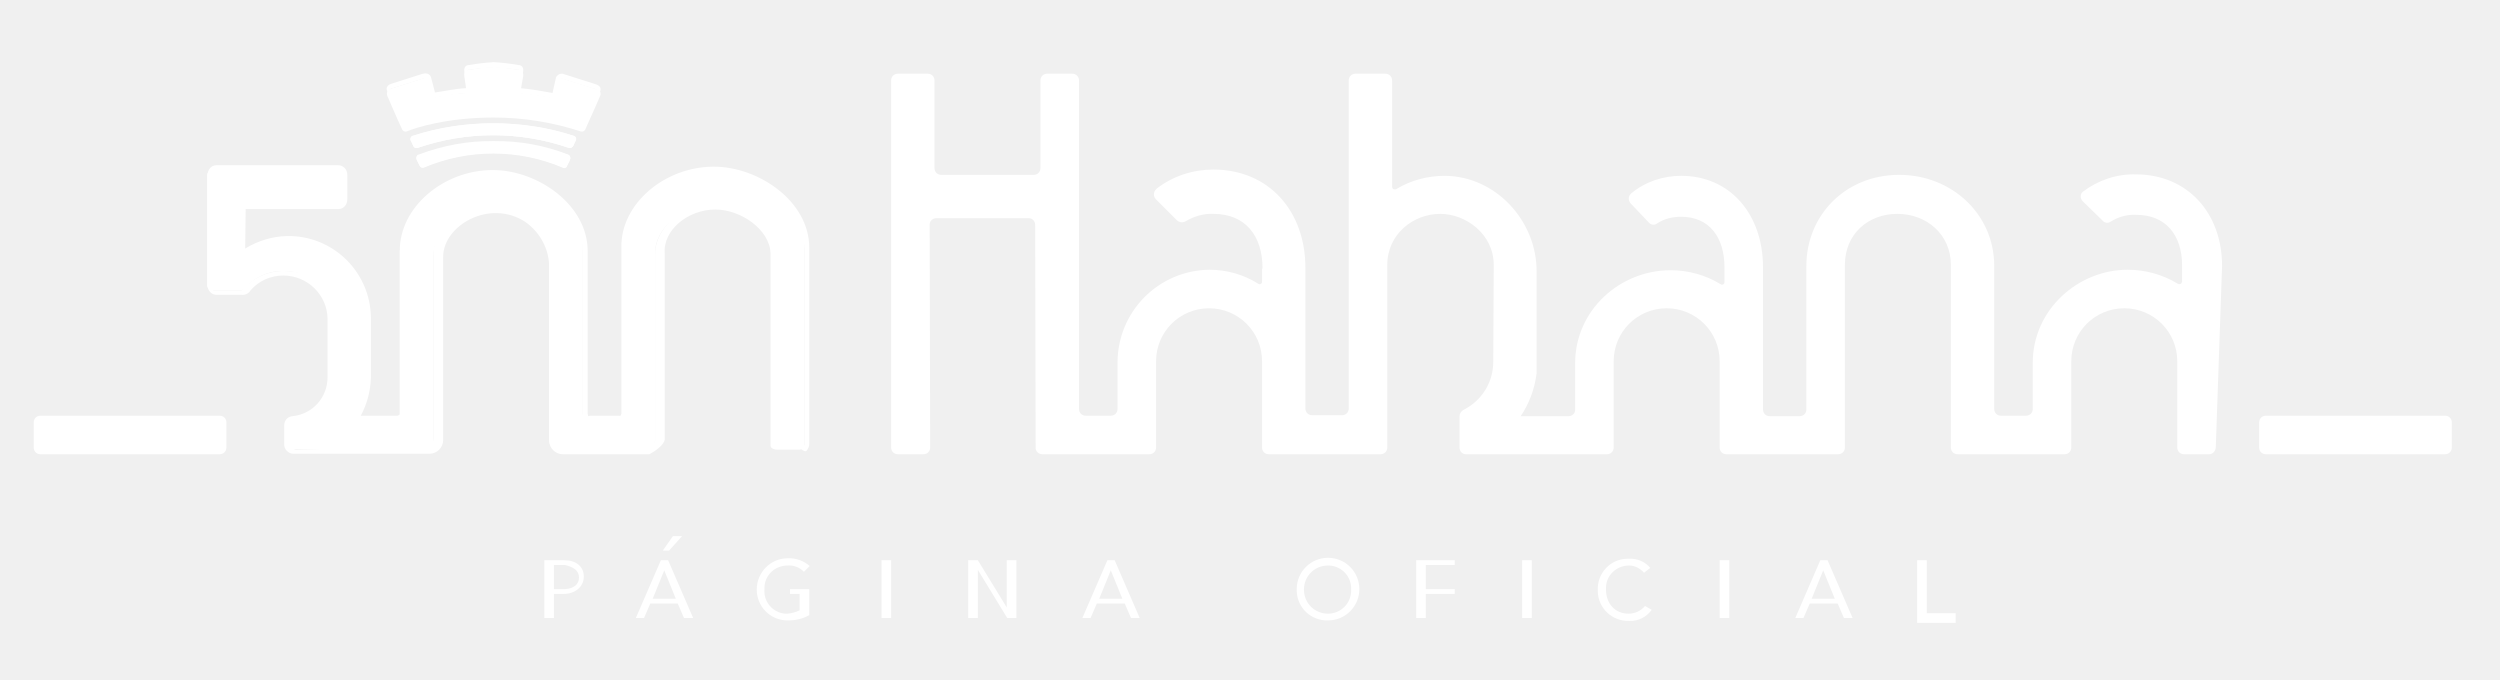
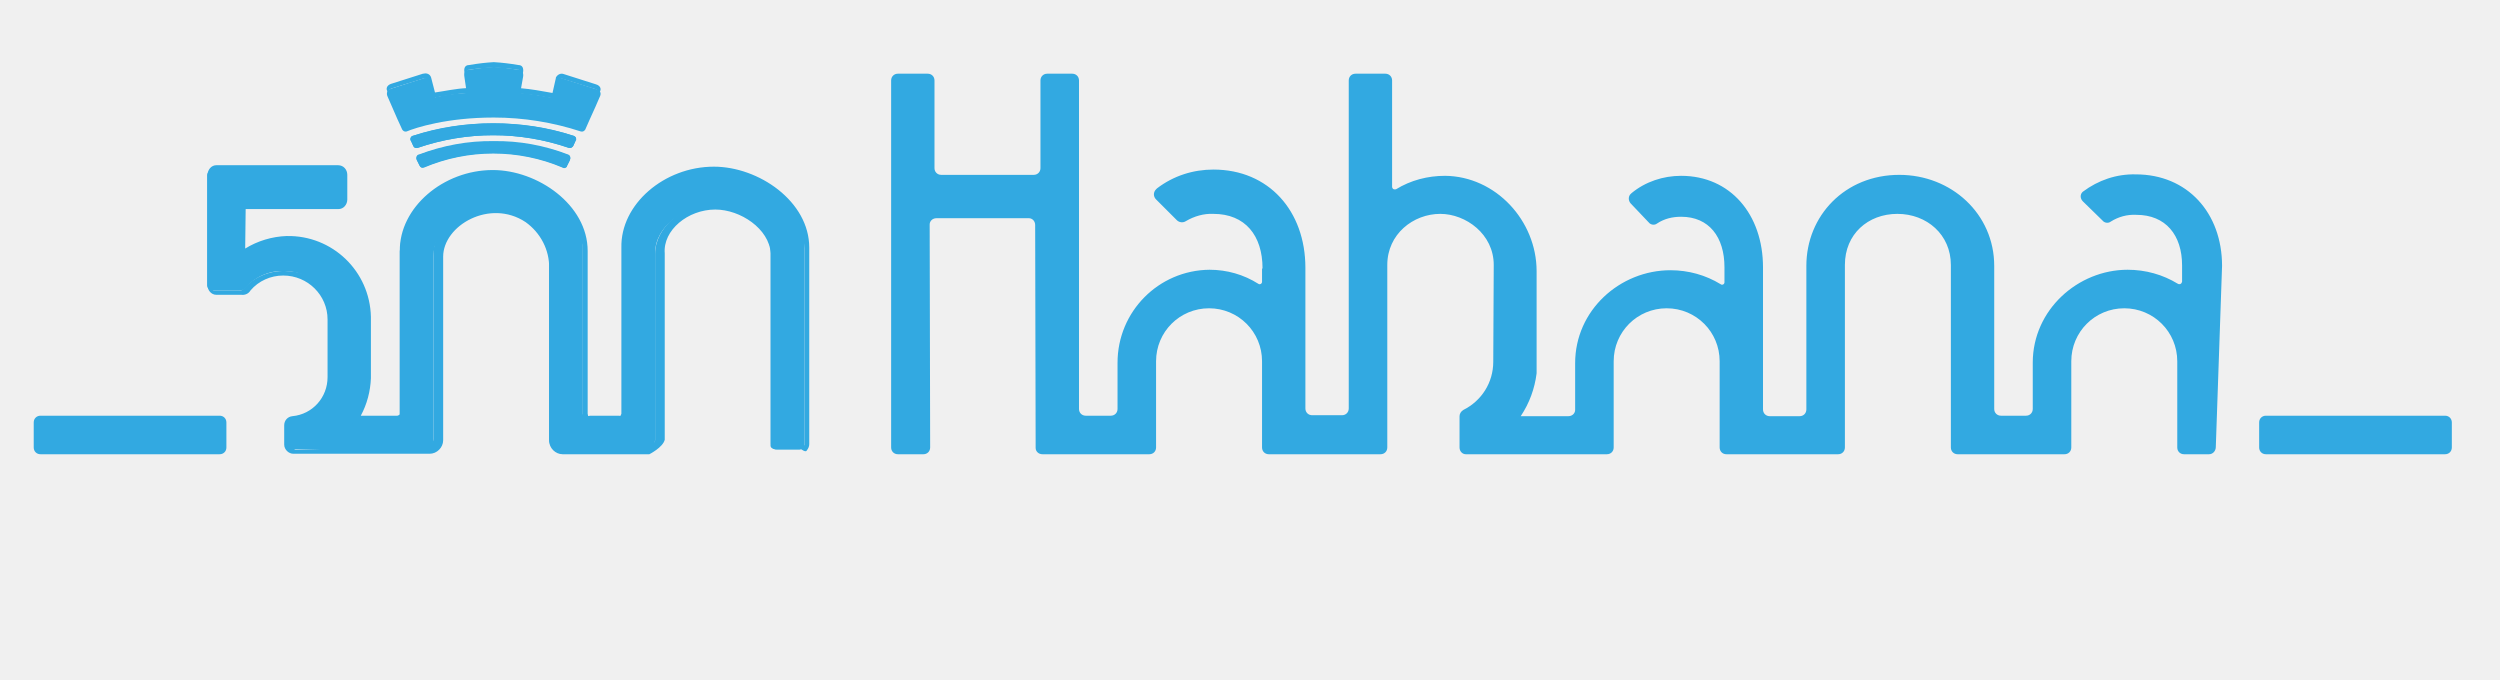
<svg xmlns="http://www.w3.org/2000/svg" version="1.1" id="Capa_1" x="0px" y="0px" viewBox="0 0 519 141" style="enable-background:new 0 0 519 141;" xml:space="preserve">
  <style type="text/css">
- 	.st0{fill:#FFFFFF;}
+ 	.st0{fill:#32A9E1;}
</style>
  <g id="_Group_">
    <path id="_Path_" class="st0" d="M470.4,94.3h37.2c0.8,0,1.4-0.6,1.4-1.4v-5.2c0-0.8-0.6-1.4-1.4-1.4h-37.2c-0.8,0-1.4,0.6-1.4,1.4   v5.2C469,93.7,469.6,94.3,470.4,94.3L470.4,94.3z" />
    <path id="_Path_2" class="st0" d="M8.4,94.3h37.2c0.8,0,1.4-0.6,1.4-1.4l0,0v-5.2c0-0.8-0.6-1.4-1.4-1.4h0H8.4   c-0.8,0-1.4,0.6-1.4,1.4l0,0v5.2C7,93.7,7.6,94.3,8.4,94.3C8.4,94.3,8.4,94.3,8.4,94.3z" />
    <path id="_Path_3" class="st0" d="M460,92.8c0,0.8-0.6,1.5-1.4,1.5c0,0,0,0,0,0h-5.2c-0.8,0-1.4-0.6-1.4-1.4V75c0-6.1-4.9-11-11-11   s-11,4.9-11,11v17.9c0,0.8-0.6,1.4-1.4,1.4h-22.2c-0.8,0-1.4-0.6-1.4-1.4V55c0-6.3-5-10.6-11.1-10.6S383,48.6,383,55v37.9   c0,0.8-0.6,1.4-1.4,1.4h-23.2c-0.8,0-1.4-0.6-1.4-1.4V75c0-6.1-4.9-11-11-11s-11,4.9-11,11v17.9c0,0.8-0.6,1.4-1.4,1.4h-29.3   c-0.7,0-1.3-0.6-1.3-1.4v-6.5c0-0.5,0.3-1,0.8-1.3c3.8-1.9,6.2-5.7,6.2-10l0.1-20.1c0-6.4-5.8-10.6-11.1-10.6   c-5.6,0-11,4.2-11,10.6v37.9c0,0.8-0.6,1.4-1.4,1.4h-23.2c-0.8,0-1.4-0.6-1.4-1.4V75c0-6.1-4.9-11-11-11s-11,4.9-11,11v17.9   c0,0.8-0.6,1.4-1.4,1.4h-22.2c-0.8,0-1.4-0.6-1.4-1.3c0,0,0,0,0-0.1l-0.1-46.2c0-0.8-0.6-1.4-1.3-1.4c0,0,0,0-0.1,0h-19.1   c-0.8,0-1.4,0.6-1.4,1.3c0,0,0,0,0,0.1l0.1,46.2c0,0.8-0.6,1.4-1.4,1.4h-5.3c-0.8,0-1.4-0.6-1.4-1.4V16.7c0-0.8,0.6-1.4,1.4-1.4   h6.2c0.8,0,1.4,0.6,1.4,1.4v18.2c0,0.8,0.6,1.4,1.4,1.4h19.2c0.8,0,1.4-0.6,1.4-1.4V16.7c0-0.8,0.6-1.4,1.4-1.4h5.2   c0.8,0,1.4,0.6,1.4,1.4v68.2c0,0.8,0.6,1.4,1.4,1.4h5.2c0.8,0,1.4-0.6,1.4-1.4v-9.6c0-10.6,8.5-19.2,19.1-19.3   c3.6,0,7.1,1,10.1,2.9c0.2,0.2,0.6,0.1,0.7-0.1c0.1-0.1,0.1-0.2,0.1-0.4v-2.6l0.1-0.1c0-6.8-3.6-11.3-10.2-11.3   c-2-0.1-4,0.5-5.7,1.5c-0.6,0.4-1.4,0.3-1.9-0.2l-4.3-4.3c-0.6-0.6-0.6-1.5,0-2.1c0.1-0.1,0.1-0.1,0.2-0.2   c3.4-2.6,7.5-3.9,11.7-3.9c11.5,0,19.1,8.6,19.1,20.4v29.2c0,0.8,0.6,1.4,1.4,1.4h6.2c0.8,0,1.4-0.6,1.4-1.4V16.7   c0-0.8,0.6-1.4,1.4-1.4h6.2c0.8,0,1.4,0.6,1.4,1.4v22.1c0,0.3,0.3,0.6,0.6,0.5c0.1,0,0.1,0,0.2,0c3.1-1.9,6.6-2.8,10.2-2.8   c10.5,0.1,19,9.3,19,19.8v21.2c-0.4,3.2-1.5,6.2-3.3,8.9h9.9c0.8,0,1.4-0.6,1.4-1.3c0,0,0,0,0-0.1v-9.6c0-11,9.3-19.3,19.8-19.3   c3.7,0,7.3,1,10.4,2.9c0.2,0.2,0.6,0.1,0.7-0.1c0.1-0.1,0.1-0.2,0.1-0.4v-3c0-6.3-3.2-10.5-9-10.5c-1.8,0-3.5,0.4-5,1.4   c-0.5,0.4-1.3,0.3-1.7-0.2l-3.8-4c-0.5-0.6-0.5-1.5,0.1-2c0,0,0.1-0.1,0.1-0.1c2.9-2.4,6.6-3.6,10.3-3.6c10.2,0,17,8,17,19v29.5   c0,0.8,0.6,1.4,1.4,1.4h6.2c0.8,0,1.4-0.6,1.4-1.4V55.2c0-10.4,8-18.9,19.3-18.9c10.8,0,19.7,8.1,19.7,18.9v29.7   c0,0.8,0.6,1.4,1.4,1.4h5.2c0.8,0,1.4-0.6,1.4-1.4v-9.6c0-11,9.4-19.3,19.7-19.3c3.7,0,7.3,1,10.4,2.9c0.3,0.2,0.7,0.1,0.8-0.2   c0.1-0.1,0.1-0.2,0.1-0.3v-3.3c0-6.3-3.4-10.5-9.5-10.5c-1.9-0.1-3.7,0.4-5.3,1.4c-0.5,0.4-1.3,0.3-1.7-0.2l-4.1-4   c-0.6-0.6-0.6-1.5,0-2c0,0,0,0,0,0c3.2-2.4,7-3.7,11-3.6c10.7,0,17.9,8,17.9,19" />
    <g id="_Group_2">
      <g id="_Group_3">
        <path id="_Path_4" class="st0" d="M167,51.5c0.4-9.2-9.5-16.1-18.6-16.1c-9.6,0-18.7,7.2-18.4,16.1V86c-0.3,0.6-1.5,0.3-1.5,0.3     h-6c0,0-1.2,0.4-1.5-0.3V52.2c0.3-9.2-9.6-16.1-18.7-16.1c-9.6,0-18.7,7.2-19.3,16.1v33.9c0.6,0.6-0.6,1.2-0.6,1.2h-8     c-0.3,0-0.6-0.3-0.6-0.6c0-0.1,0-0.2,0.1-0.3c1.4-2.3,2.1-5,2.1-7.7V66c-0.2-9-7.6-16.2-16.6-16c-3.1,0.1-6.1,1-8.7,2.7     c-0.2,0.1-0.5,0.1-0.6-0.1C50,52.5,50,52.4,50,52.3v-8.6c0,0,0.3-0.8,0.7-0.4h18.9c0.6-0.4,1.1-0.9,1.4-1.5v-4.9     c-0.4-0.6-0.9-1.1-1.4-1.6H44.1c-0.6,0-1.1,0.5-1.1,1.1v22.8c0,0.6,0.5,1.1,1.1,1.1h5.5c0.8,0,0.9-0.1,1.5-0.7     c2.2-2.4,5.3-3.6,8.5-3.3c5.3,0.2,9.6,4.6,9.5,9.9v12.7c0,4.4-3.5,8.1-7.9,8.4H61c-0.5,0-1,0.5-1,1v3.9c0,0.6,0.5,1.1,1.1,1.1     h26.8c1.2,0,2.1-0.9,2.1-2.1V53.1c0-5.4,5.9-9.8,11.9-9.8s12.1,4.4,12.1,9.8v38.1c0,1.2,0.9,2.1,2.1,2.1h17.8     c1.2,0,2.1-0.9,2.1-2.1V52.5c0-5.4,5.9-9.8,11.9-9.8s12.1,4.4,12.1,9.8v39.7c0,0.6,0.5,1.1,1.1,1.1l0,0h4.9c0,0,1.1-0.4,1-1V51.5     z" />
        <path id="_Compound_Path_" class="st0" d="M166.4,93.3h-4.8c0,0-1.9,0.1-1.6-1V52.6c-0.3-5.1-6.3-9.1-11.5-9.1     c-5.7,0-10.9,4.3-10.5,9.1v38.7c-0.4,1.6-3.2,3-3.2,3h-18c-1.5,0-2.8-1.3-2.8-2.8v0V55.7c0.1-3.8-1.8-7.4-4.9-9.6     c-7.4-4.9-17.1,0.7-17.1,7.2v38.1c0,1.5-1.3,2.8-2.8,2.8h0H60.9c-1,0-1.9-0.9-1.9-1.9v-4c0-1,0.7-1.8,1.7-1.9     c4.2-0.4,7.3-3.9,7.3-8.1v-12c0-5-4.1-9.1-9.2-9.1c-2.6,0-5.1,1.1-6.8,3.1c-0.4,0.7-1.2,1-1.9,0.9h-5.2c-1,0-1.8-0.9-1.8-1.9     V36.3c0-1.1,0.8-2,1.8-2c0,0,0,0,0,0h25.3c1.1,0,1.9,0.9,1.9,2c0,0,0,0,0,0v5.1c0,1.1-0.8,2-1.8,2c0,0,0,0,0,0H51l-0.1,8.2     c2.6-1.6,5.6-2.5,8.6-2.6C69,48.8,76.8,56.3,77,65.8v12.7c-0.1,2.7-0.8,5.4-2.1,7.8h7.6c0,0,0.4-0.1,0.5-0.3V52.1     c-0.1-9,9-16.8,19.3-16.8c9.3,0,19.7,7.2,19.7,16.8v33.8c0.1,0.5,0.2,0.9,0.4,1.4h6c0.2-0.5,0.4-1,0.6-1.4V51.4     c-0.2-9,8.9-16.8,19.2-16.8c9.3,0,19.8,7.2,19.8,16.8v40.8c0,0.5-0.2,0.9-0.5,1.3C167.3,94,166.4,93.3,166.4,93.3z M102.3,42.3     c6,0,12.7,4.5,12.7,10.6V91c0,0.7,0.6,1.3,1.3,1.3h0h18.4c0,0,1.3-0.2,1.3-0.9V52.7c0-5.5,5.9-10.6,12.4-10.6     c6,0,12.7,4.5,12.6,10.6v39.7c0.1,0.2,0.5-0.1,0.5-0.1h4.8c0,0,0.2,0.4,0.3,0.4c0.1-0.1,0.3-0.2,0.4-0.3V51.6     c-0.3-8.8-9.9-15.3-18.6-15.3c-9.5,0-17.9,7.2-17.4,15.3v34.5c-0.6,0.9-1.4,1.7-2.4,2.2h-5.7c-1,0-1.9-0.9-1.9-1.9l0,0V52.5     c0-8.8-9.6-15.3-18.2-15.3c-9.5,0-17.9,7.2-17.9,15.3v33.9c0,1-0.8,1.9-1.9,1.9h-9c-0.5,0-0.9-0.2-1.1-0.7     c-0.2-0.4-0.2-0.9,0-1.3c1.3-2.2,2-4.8,2-7.4V66.3c-0.2-8.6-7.3-15.4-15.9-15.2c-2.9,0.1-5.8,1-8.3,2.6c-0.4,0.2-0.8,0.2-1.2,0     c-0.4-0.2-0.6-0.6-0.6-1.1v-8.7c0-0.9,0.7-1.6,1.6-1.6h19c0.2,0,0.4-0.2,0.4-0.4v0v-5.2c0-0.2-0.2-0.4-0.4-0.4l0,0H44.4     c-0.2,0-0.4,0.2-0.4,0.4v0v23.2c0,0.2,0.2,0.4,0.4,0.4h0h5.3c0.5,0,0.5,0,1-0.5c2.3-2.5,5.7-3.8,9.1-3.5     c5.8,0.1,10.3,4.9,10.2,10.7v11.8c0.1,5-3.7,9.2-8.6,9.7c-0.2,0-0.4,0.1-0.4,0.3c0,0,0,0,0,0.1v4.1c0,0.2,0.2,0.4,0.4,0.4h0     l27.3-1c0.7,0,1.3-0.6,1.3-1.3v0V52.9C89.8,47.4,95.8,42.3,102.3,42.3z" />
      </g>
      <g id="_Group_4">
        <path id="_Path_5" class="st0" d="M118.3,33.2l-0.6,1.2c-0.1,0.3-0.5,0.5-0.8,0.4c0,0-0.1,0-0.1-0.1c-9.2-3.9-19.6-3.9-28.8,0     c-0.3,0.2-0.7,0.1-0.8-0.2c0-0.1-0.1-0.1-0.1-0.2l-0.6-1.2c-0.2-0.4,0-0.8,0.3-1c0,0,0,0,0.1,0c5-1.9,10.3-2.9,15.6-2.8     c5.3-0.1,10.6,0.9,15.5,2.8C118.4,32.3,118.5,32.8,118.3,33.2z" />
        <path id="_Compound_Path_2" class="st0" d="M118,32.2c-10-3.7-21.1-3.7-31.1,0c-0.4,0.1-0.5,0.6-0.4,1l0.6,1.2     c0.2,0.3,0.5,0.5,0.9,0.4c9.2-3.9,19.6-3.9,28.8,0c0.3,0.2,0.7,0.1,0.9-0.2c0,0,0,0,0-0.1l0.6-1.2     C118.5,32.8,118.4,32.4,118,32.2z M117.1,34.1c-4.6-2-9.7-3-14.7-2.9c-5.1-0.1-10.1,1-14.7,3L87.1,33c4.9-1.9,10.1-2.8,15.3-2.8     c5.2,0,10.3,0.9,15.2,2.7L117.1,34.1z" />
      </g>
      <g id="_Group_5">
        <path id="_Path_6" class="st0" d="M119.5,29.2l-0.5,1.1c-0.2,0.3-0.5,0.5-0.9,0.4c-10.2-3.5-21.2-3.5-31.4,0     c-0.4,0.1-0.8,0-0.9-0.4l-0.5-1.1c-0.2-0.4,0-0.8,0.3-1c0,0,0,0,0.1,0c5.4-1.7,11-2.6,16.7-2.6c5.7,0,11.3,0.8,16.7,2.6     c0.4,0.1,0.6,0.5,0.5,0.9C119.5,29.1,119.5,29.2,119.5,29.2z" />
        <path id="_Compound_Path_3" class="st0" d="M119.1,28.2c-5.4-1.7-11-2.6-16.7-2.6c-5.7,0-11.3,0.8-16.7,2.6     c-0.4,0.1-0.6,0.5-0.5,0.9c0,0,0,0.1,0.1,0.1l0.5,1.1c0.2,0.3,0.5,0.5,0.9,0.4c10.2-3.5,21.2-3.5,31.4,0c0.4,0.1,0.7-0.1,0.9-0.4     l0.5-1.1c0.2-0.3,0.1-0.8-0.3-0.9C119.2,28.2,119.1,28.2,119.1,28.2z M118.4,29.9c-5.2-1.8-10.6-2.6-16-2.6     C97,27.2,91.6,28.2,86.5,30L86,28.9c5.3-1.7,10.9-2.6,16.5-2.5c5.6,0,11.1,0.8,16.4,2.5L118.4,29.9z" />
      </g>
      <g id="_Group_6">
        <path id="_Path_7" class="st0" d="M124.6,19.9c-0.1,0.2-0.5,1.1-1,2.3c-0.7,1.6-1.7,3.7-2.1,4.7c-0.2,0.3-0.5,0.5-0.9,0.4     c-5.8-1.9-11.9-2.9-18.1-2.9c-9.7,0-16.2,2.1-18.1,2.9c-0.4,0.1-0.7-0.1-0.9-0.4c-0.5-1-1.4-3.1-2.1-4.7c-0.5-1.1-0.9-2.1-1-2.3     c-0.2-0.6,0-1.2,0.6-1.4c0.1,0,0.1-0.1,0.2-0.1l6.6-2.1c0.7-0.3,1.4,0.1,1.7,0.7c0,0,0,0,0,0.1l0.8,3.1c2.1-0.5,4.3-0.8,6.5-0.9     h0.1l-0.5-3.4c-0.1-0.7,0.1-1.4,1-1.4c1.7-0.3,3.4-0.5,5.1-0.6c1.7,0.1,3.4,0.3,5.1,0.6c0.9,0,1.1,0.7,1,1.4l-0.6,3.4     c2.3,0.2,4.5,0.6,6.7,1l0.7-3.1c0.2-0.7,0.9-1,1.6-0.8c0,0,0,0,0.1,0l6.6,2.1C124.7,18.7,124.8,19.4,124.6,19.9z" />
        <path id="_Compound_Path_4" class="st0" d="M123.7,17.5l-6.6-2.1c-0.7-0.3-1.4,0.1-1.7,0.7c0,0,0,0,0,0.1l-0.7,3.1     c-2.2-0.4-4.4-0.8-6.7-1l0.6-3.4c0.1-0.7-0.1-1.4-1-1.4c-1.7-0.3-3.4-0.5-5.1-0.6c-1.7,0.1-3.4,0.3-5.1,0.6c-0.9,0-1.1,0.7-1,1.4     l0.5,3.4h-0.1c-2.2,0.1-4.4,0.6-6.5,0.9l-0.8-3.1c-0.2-0.7-0.9-1-1.6-0.8c0,0,0,0-0.1,0l-6.6,2.1c-0.9,0.3-1.1,1-0.8,1.5     c0.1,0.2,0.5,1.1,1,2.3c0.7,1.6,1.7,3.7,2.1,4.7c0.2,0.3,0.5,0.5,0.9,0.4c5.8-2,11.9-3,18.1-2.9c6.2,0,12.3,1,18.1,2.9     c0.4,0.1,0.7-0.1,0.9-0.4c0.5-1,1.4-3.1,2.1-4.7c0.5-1.1,0.9-2.1,1-2.3C124.8,18.5,124.7,17.8,123.7,17.5z M124,19L124,19     c-0.1,0.2-0.5,1.2-1,2.3c-0.7,1.6-1.7,3.7-2,4.7c-6-2-12.3-2.9-18.6-2.9c-9.9,0-16.8,2.2-18.5,2.9c-0.5-1-1.4-3.1-2.1-4.7     c-0.5-1.1-0.9-2.1-1-2.3s-0.1-0.2,0-0.3c0.1-0.1,0.2-0.2,0.4-0.3l6.7-2.1h0.3c0.2,0,0.4,0.1,0.5,0.3l0.9,3.8l1.6-0.3     c1.8-0.3,3.6-0.6,5.6-0.8h1L97,15.1v-0.5c0.1-0.1,0.3-0.1,0.4-0.1c1.7-0.3,3.3-0.4,5-0.5c1.7,0.1,3.4,0.2,5.1,0.5     c0.2,0,0.3,0,0.3,0.1c0.1,0.2,0.1,0.3,0,0.5l-0.8,4.2l0.8,0.1c1.9,0.2,3.8,0.4,5.7,0.8l1.8,0.3l0.8-3.7c0.1-0.4,0.4-0.5,0.8-0.4     l6.7,2.1c0.2,0.1,0.4,0.2,0.4,0.3L124,19z" />
      </g>
    </g>
  </g>
-   <path id="_Compound_Path_5" class="st0" d="M113,116.3h4.1c2.5,0,4.1,1.3,4.1,3.4s-1.8,3.6-4.2,3.6h-2v5h-2L113,116.3L113,116.3z   M115,122.3h2.3c1.7-0.1,2.9-0.9,2.9-2.4s-1.2-2.2-2.9-2.6H115V122.3z" />
-   <path id="_Compound_Path_6" class="st0" d="M133.7,128.3H132l5.2-12h1.5l5.2,12H142l-1.3-3H135L133.7,128.3z M135.5,124.3h4.8  l-2.4-5.9L135.5,124.3z M138.9,114.3h-1.3l2.1-3h1.9L138.9,114.3z" />
-   <path id="_Path_8" class="st0" d="M166.9,118.7c-0.9-0.9-2.1-1.4-3.4-1.3c-2.6,0-4.8,2-4.8,4.7c0,0.1,0,0.2,0,0.3  c-0.2,2.6,1.8,4.8,4.3,5c0.2,0,0.3,0,0.5,0c0.9-0.1,1.7-0.3,2.5-0.7v-3.4h-2v-1h4v5.4c-1.4,0.8-2.9,1.1-4.5,1.1  c-3.6,0-6.4-2.9-6.4-6.4c0-3.6,2.9-6.5,6.4-6.5l0,0c1.7-0.1,3.3,0.5,4.6,1.6L166.9,118.7z" />
-   <path id="_Path_9" class="st0" d="M185,128.3h-2v-12h2V128.3z" />
-   <path id="_Path_10" class="st0" d="M209,126.1L209,126.1v-9.8h2v12h-1.9l-6.1-10l0,0v10h-2v-12h2L209,126.1z" />
-   <path id="_Compound_Path_7" class="st0" d="M226.4,128.3h-1.7l5.2-12h1.5l5.2,12h-1.8l-1.3-3h-5.8L226.4,128.3z M228.2,124.3h4.8  l-2.4-5.9L228.2,124.3z" />
-   <path id="_Compound_Path_8" class="st0" d="M275.7,128.8c-3.5,0.1-6.4-2.6-6.5-6.1c0-0.1,0-0.3,0-0.4c0-3.6,2.9-6.5,6.5-6.5  s6.5,2.9,6.5,6.5S279.3,128.8,275.7,128.8L275.7,128.8z M275.7,117.4c-2.8,0-5,2.2-5,5s2.2,5,5,5c2.6,0,4.8-2.1,4.8-4.8  c0-0.1,0-0.2,0-0.2c0.1-2.6-1.8-4.8-4.5-5C275.9,117.4,275.8,117.4,275.7,117.4z" />
-   <path id="_Path_11" class="st0" d="M296,128.3h-2v-12h8v1h-6v5h6v1h-6V128.3z" />
-   <path id="_Path_12" class="st0" d="M318,128.3h-2v-12h2V128.3z" />
-   <path id="_Path_13" class="st0" d="M342.9,126.6c-1.1,1.5-2.8,2.4-4.7,2.3c-3.5,0.1-6.4-2.6-6.5-6.1c0-0.1,0-0.3,0-0.4  c-0.1-3.4,2.6-6.3,6-6.4c0.2,0,0.3,0,0.5,0c1.7-0.1,3.3,0.6,4.4,1.9l-1.3,1c-0.8-0.9-1.9-1.5-3.1-1.5c-2.6,0-4.8,2-4.8,4.7  c0,0.1,0,0.2,0,0.3c0,2.8,1.8,5,4.7,5c1.3,0,2.6-0.6,3.4-1.6L342.9,126.6z" />
-   <path id="_Path_14" class="st0" d="M359,128.3h-2v-12h2V128.3z" />
-   <path id="_Compound_Path_9" class="st0" d="M374.4,128.3h-1.7l5.2-12h1.5l5.2,12h-1.8l-1.3-3h-5.8L374.4,128.3z M376.1,124.3h4.8  l-2.4-5.9L376.1,124.3z" />
-   <path id="_Path_15" class="st0" d="M400,127.3h6v2h-8v-13h2V127.3z" />
</svg>
